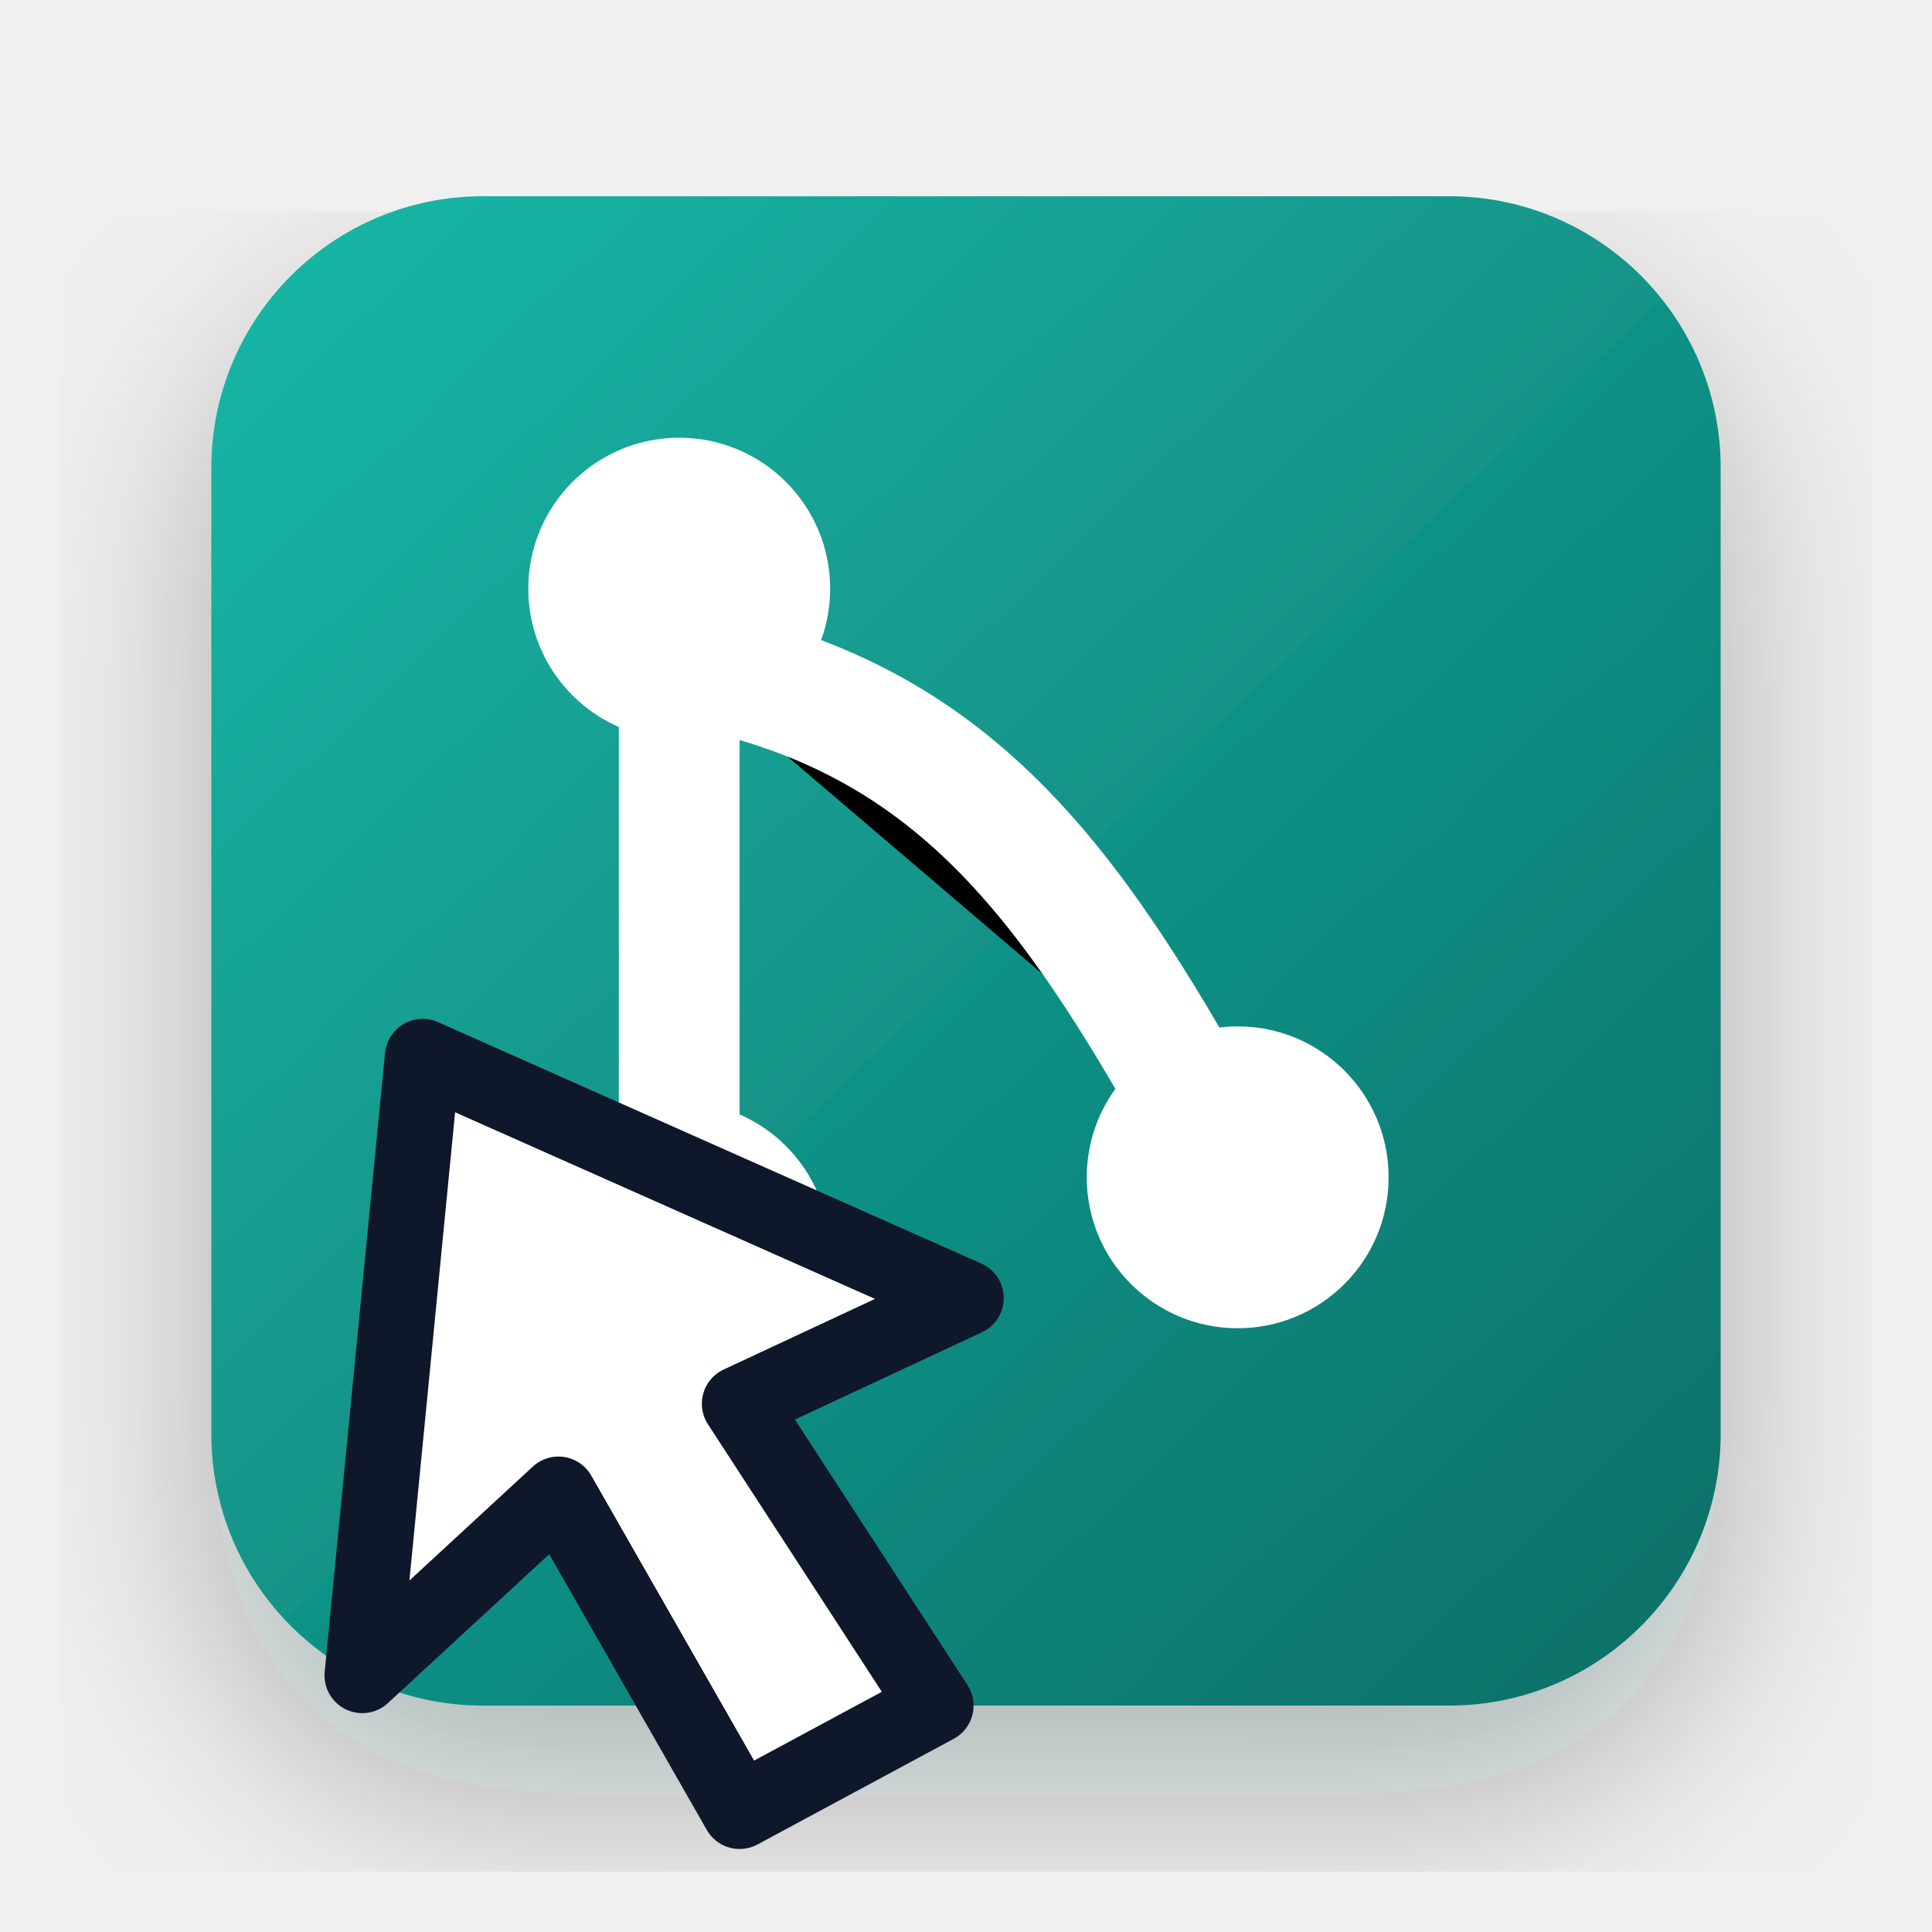
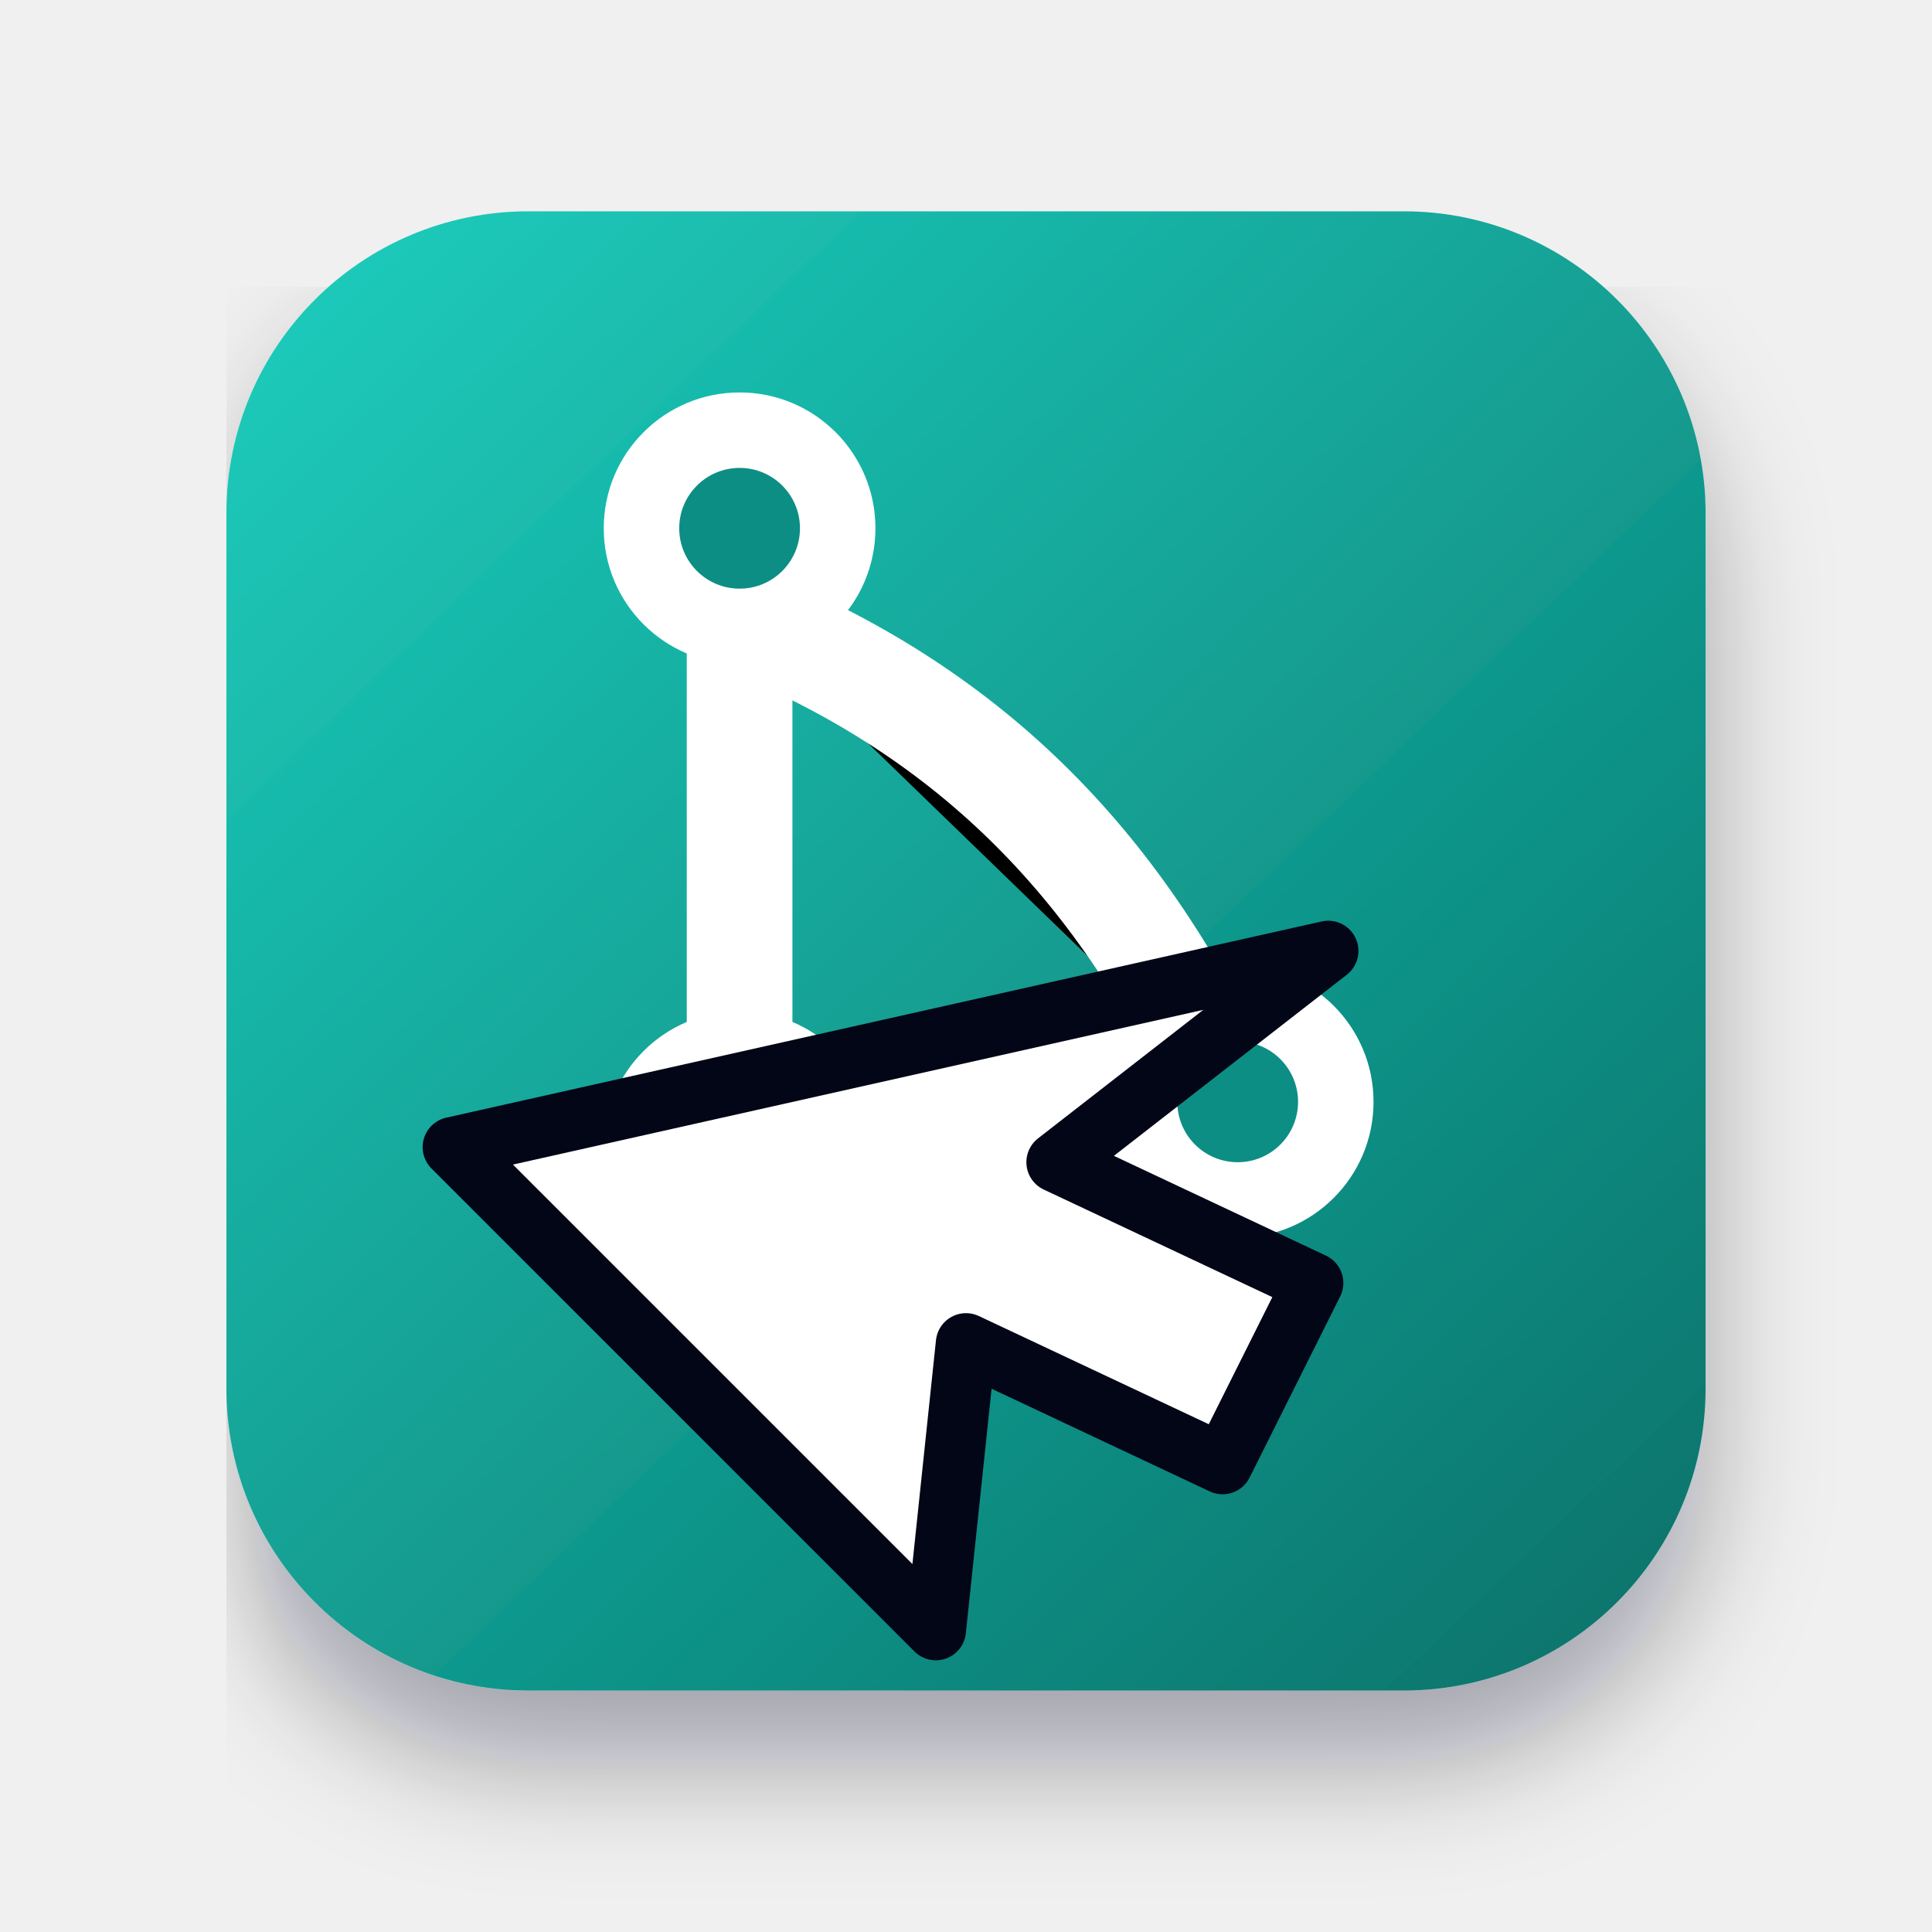
<svg xmlns="http://www.w3.org/2000/svg" width="128" height="128" viewBox="0 0 128 128" role="img" aria-label="Click Git logo">
  <defs>
    <linearGradient id="tile" x1="16" y1="14" x2="112" y2="114" gradientUnits="userSpaceOnUse">
-       <stop stop-color="#19B7A7" />
-       <stop offset="1" stop-color="#0A6E67" />
+       <stop stop-color="#1ECEBE" />
+       <stop offset="1" stop-color="#087068" />
    </linearGradient>
-     <filter id="soft-shadow" x="4" y="8" width="120" height="116" filterUnits="userSpaceOnUse" color-interpolation-filters="sRGB">
-       <feDropShadow dx="0" dy="6" stdDeviation="7" flood-color="#0F172A" flood-opacity=".28" />
+     <filter id="shadow" x="0" y="0" width="128" height="128" color-interpolation-filters="sRGB">
+       <feDropShadow dx="0" dy="5" stdDeviation="4" flood-color="#020617" flood-opacity=".32" />
    </filter>
  </defs>
-   <rect x="14" y="13" width="100" height="100" rx="18" fill="url(#tile)" filter="url(#soft-shadow)" />
-   <path d="M45 39v42" stroke="#FFFFFF" stroke-width="8" stroke-linecap="round" />
-   <path d="M45 44c17 3 25 13 34 29" stroke="#FFFFFF" stroke-width="8" stroke-linecap="round" />
-   <circle cx="45" cy="39" r="10" fill="#FFFFFF" />
-   <circle cx="45" cy="83" r="10" fill="#FFFFFF" />
-   <circle cx="82" cy="78" r="10" fill="#FFFFFF" />
-   <path d="M28 70l36 16-15 7 13 20-13 7-12-21-13 12 4-41Z" fill="#FFFFFF" stroke="#0F172A" stroke-width="5" stroke-linejoin="round" />
+   <rect x="15" y="14" width="98" height="98" rx="20" fill="url(#tile)" filter="url(#shadow)" />
+   <path d="M49 35v40M49 41c15 6 25 16 32 31" stroke="#fff" stroke-width="7" stroke-linecap="round" />
+   <circle cx="49" cy="35" r="9" fill="#fff" />
+   <circle cx="49" cy="76" r="9" fill="#fff" />
+   <circle cx="82" cy="73" r="9" fill="#fff" />
+   <circle cx="49" cy="35" r="4" fill="#0d8e84" />
+   <circle cx="49" cy="76" r="4" fill="#0d8e84" />
+   <circle cx="82" cy="73" r="4" fill="#0d8e84" />
+   <path d="M30 76l32 32 2-19 17 8 6-12-17-8 18-14-58 13z" fill="#fff" stroke="#020617" stroke-width="4" stroke-linejoin="round" />
</svg>
